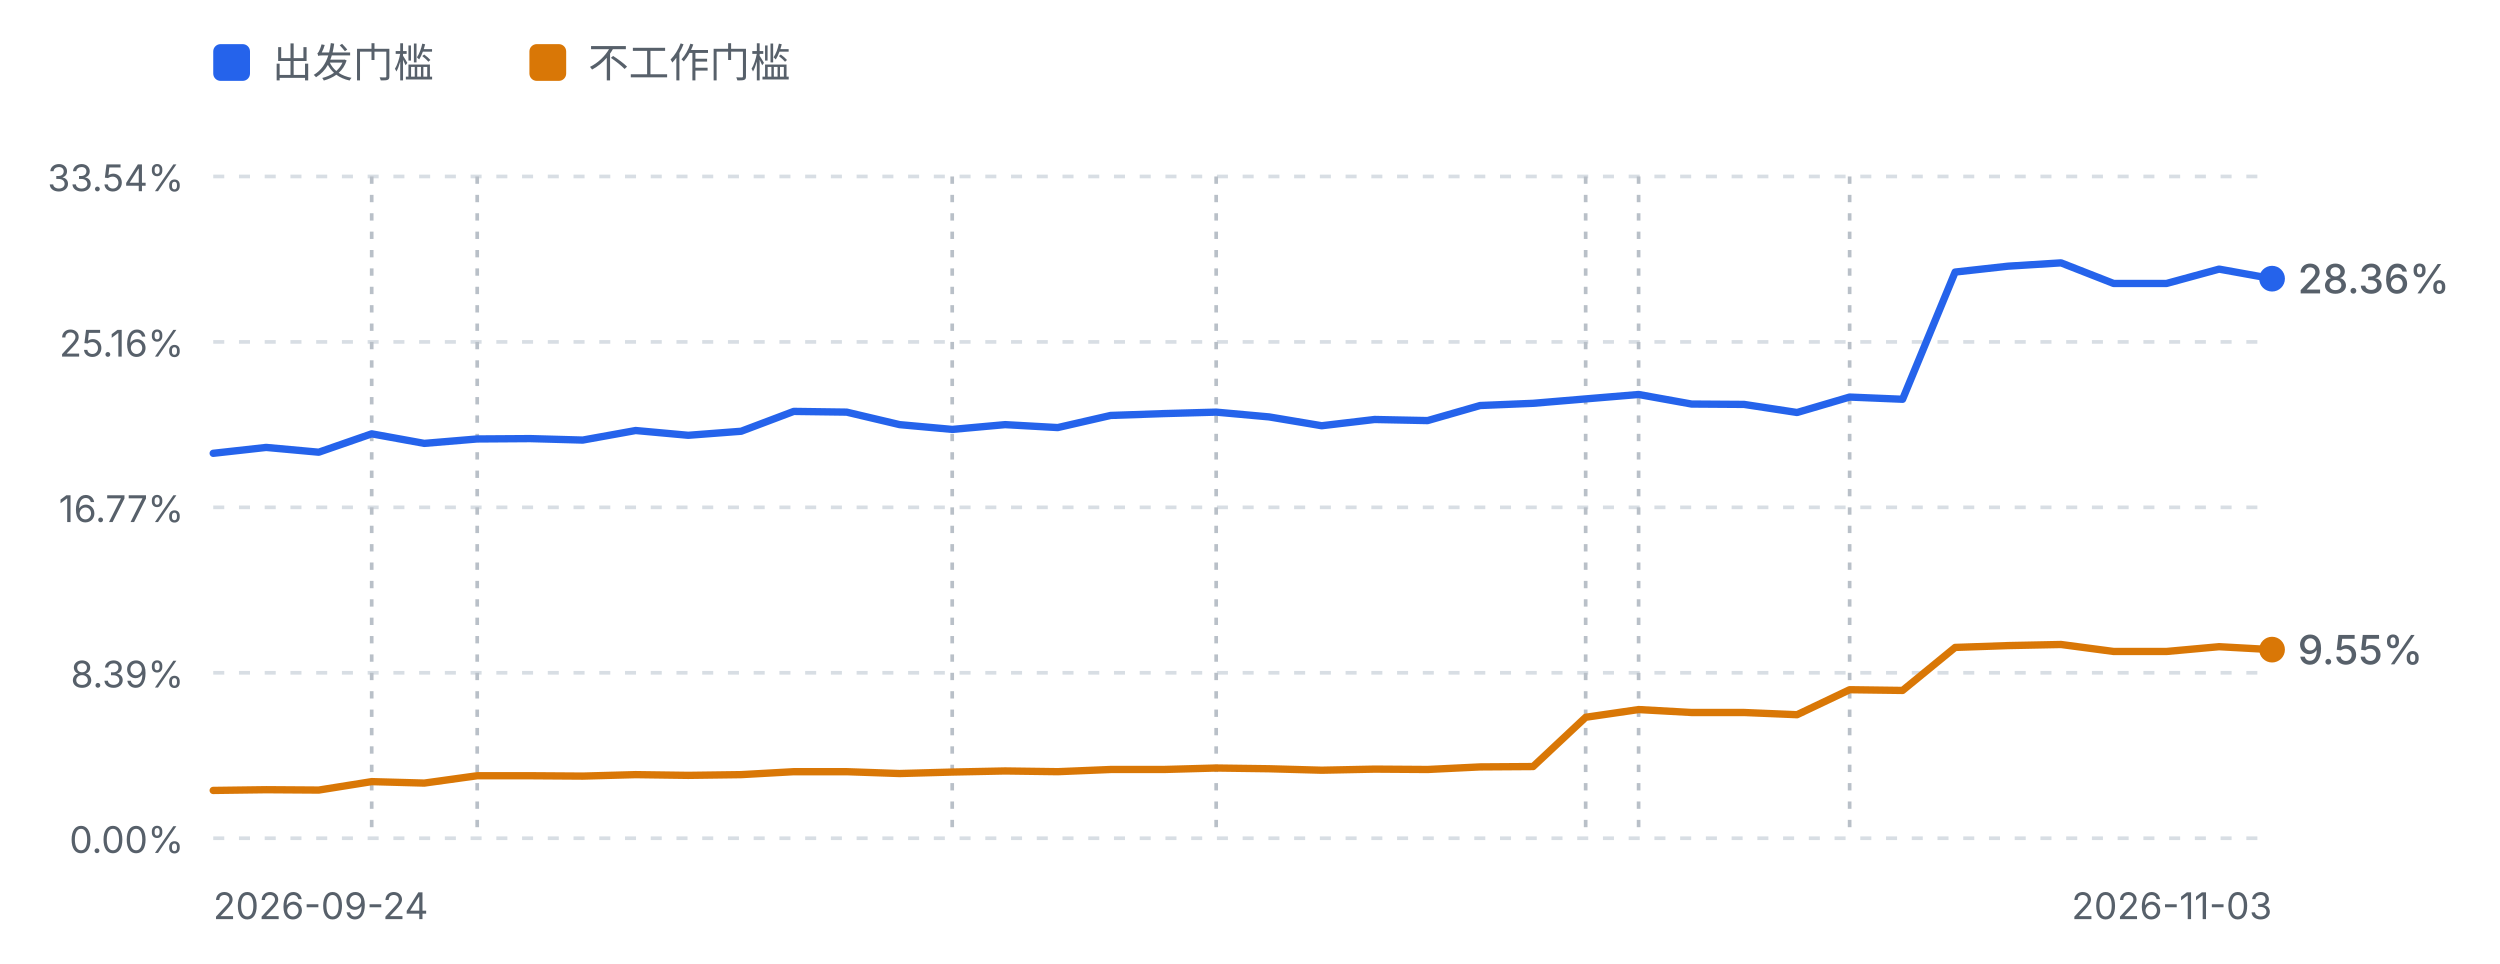
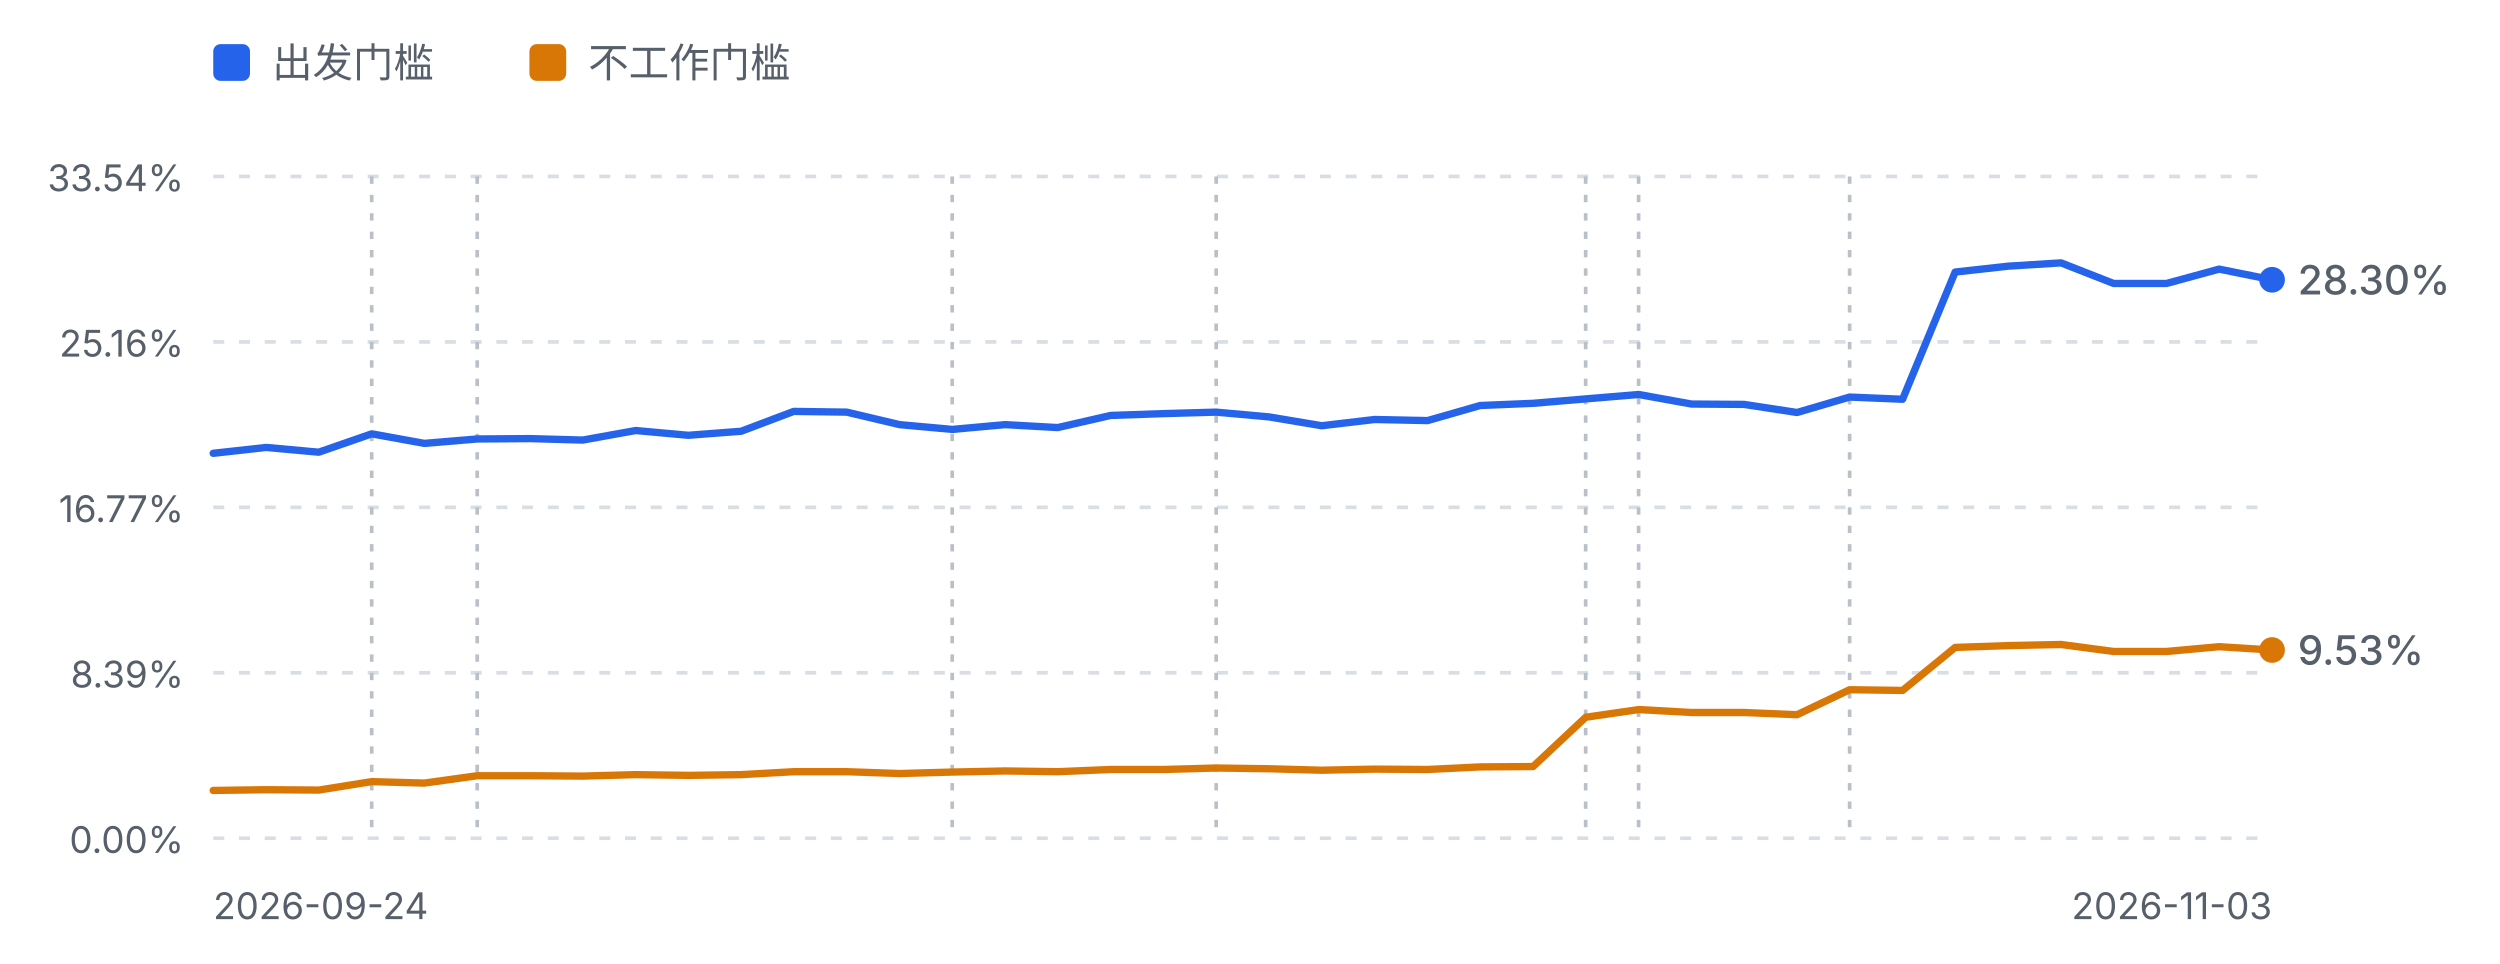
<svg xmlns="http://www.w3.org/2000/svg" viewBox="0 0 680 262" width="680" height="262" role="img" aria-label="进度曲线：出发门槛与不工作门槛">
  <defs>
    <style>
      .fg-muted { fill: #57606a; font-family: ui-sans-serif, system-ui, -apple-system, "Segoe UI", sans-serif; }
      .grid { stroke: #d8dee4; stroke-width: 1; stroke-dasharray: 3 4; }
      .mark { stroke: #b9c0c8; stroke-width: 1; stroke-dasharray: 2 3; }
      .line-dep { fill: none; stroke: #2563eb; stroke-width: 2; stroke-linejoin: round; stroke-linecap: round; }
      .line-fire { fill: none; stroke: #d97706; stroke-width: 2; stroke-linejoin: round; stroke-linecap: round; }
      @media (prefers-color-scheme: dark) {
        .fg-muted { fill: #8b949e; }
        .grid { stroke: #30363d; }
        .mark { stroke: #4d545c; }
        .line-dep { stroke: #60a5fa; }
        .line-fire { stroke: #f0b429; }
      }
    </style>
  </defs>
  <rect x="58" y="12" width="10" height="10" rx="2" fill="#2563eb" />
  <text class="fg-muted" x="74" y="21" font-size="11">出发门槛</text>
  <rect x="144" y="12" width="10" height="10" rx="2" fill="#d97706" />
  <text class="fg-muted" x="160" y="21" font-size="11">不工作门槛</text>
  <line class="grid" x1="58" y1="48.0" x2="618" y2="48.0" />
  <text class="fg-muted" x="50" y="52.0" text-anchor="end" font-size="10">33.54%</text>
  <line class="grid" x1="58" y1="93.0" x2="618" y2="93.0" />
  <text class="fg-muted" x="50" y="97.0" text-anchor="end" font-size="10">25.16%</text>
  <line class="grid" x1="58" y1="138.0" x2="618" y2="138.0" />
  <text class="fg-muted" x="50" y="142.0" text-anchor="end" font-size="10">16.77%</text>
  <line class="grid" x1="58" y1="183.0" x2="618" y2="183.0" />
  <text class="fg-muted" x="50" y="187.0" text-anchor="end" font-size="10">8.39%</text>
  <line class="grid" x1="58" y1="228.0" x2="618" y2="228.0" />
  <text class="fg-muted" x="50" y="232.0" text-anchor="end" font-size="10">0.00%</text>
  <line class="mark" x1="101.1" y1="48" x2="101.1" y2="228.0" />
  <line class="mark" x1="129.8" y1="48" x2="129.8" y2="228.0" />
  <line class="mark" x1="259.0" y1="48" x2="259.0" y2="228.0" />
  <line class="mark" x1="330.8" y1="48" x2="330.8" y2="228.0" />
  <line class="mark" x1="431.3" y1="48" x2="431.3" y2="228.0" />
  <line class="mark" x1="445.7" y1="48" x2="445.7" y2="228.0" />
  <line class="mark" x1="503.1" y1="48" x2="503.1" y2="228.0" />
-   <path d="M58.0,123.3 L72.4,121.7 L86.7,123.0 L101.1,118.0 L115.4,120.6 L129.8,119.4 L144.2,119.3 L158.5,119.7 L172.9,117.1 L187.2,118.4 L201.6,117.3 L215.9,111.9 L230.3,112.1 L244.7,115.5 L259.0,116.8 L273.4,115.5 L287.7,116.3 L302.1,113.0 L316.5,112.5 L330.8,112.1 L345.2,113.4 L359.5,115.8 L373.9,114.1 L388.3,114.4 L402.6,110.3 L417.0,109.7 L431.3,108.5 L445.7,107.3 L460.1,109.9 L474.4,110.0 L488.8,112.2 L503.1,108.0 L517.5,108.6 L531.8,74.0 L546.2,72.4 L560.6,71.5 L574.9,77.1 L589.3,77.1 L603.6,73.2 L618.0,75.8" class="line-dep" />
-   <path d="M58.0,215.0 L72.4,214.8 L86.7,214.9 L101.1,212.6 L115.4,213.0 L129.8,211.0 L144.2,211.0 L158.5,211.1 L172.9,210.7 L187.2,210.9 L201.6,210.7 L215.9,209.9 L230.3,209.9 L244.7,210.4 L259.0,210.0 L273.4,209.7 L287.7,209.9 L302.1,209.3 L316.5,209.3 L330.8,208.9 L345.2,209.1 L359.5,209.5 L373.9,209.2 L388.3,209.3 L402.6,208.6 L417.0,208.5 L431.3,195.1 L445.7,193.0 L460.1,193.8 L474.4,193.8 L488.8,194.4 L503.1,187.6 L517.5,187.8 L531.8,176.1 L546.2,175.6 L560.6,175.3 L574.9,177.2 L589.3,177.2 L603.6,175.9 L618.0,176.7" class="line-fire" />
-   <circle cx="618.0" cy="176.7" r="3.5" fill="#d97706" />
-   <text class="fg-muted" x="625.0" y="180.7" font-size="11" font-weight="500" fill="#d97706">9.55%</text>
-   <circle cx="618.0" cy="75.8" r="3.5" fill="#2563eb" />
-   <text class="fg-muted" x="625.0" y="79.8" font-size="11" font-weight="500" fill="#2563eb">28.36%</text>
+   <path d="M58.0,123.3 L72.4,121.7 L86.7,123.0 L101.1,118.0 L115.4,120.6 L129.8,119.4 L144.2,119.3 L158.5,119.7 L172.9,117.1 L187.2,118.4 L201.6,117.3 L215.9,111.9 L230.3,112.1 L244.7,115.5 L259.0,116.8 L273.4,115.5 L287.7,116.3 L302.1,113.0 L316.5,112.5 L330.8,112.1 L345.2,113.4 L359.5,115.8 L373.9,114.1 L388.3,114.4 L402.6,110.3 L417.0,109.7 L431.3,108.5 L445.7,107.3 L460.1,109.9 L474.4,110.0 L488.8,112.2 L503.1,108.0 L517.5,108.6 L531.8,74.0 L546.2,72.4 L560.6,71.5 L574.9,77.1 L589.3,77.1 L603.6,73.2 L618.0,76.1" class="line-dep" />
+   <path d="M58.0,215.0 L72.4,214.8 L86.7,214.9 L101.1,212.6 L115.4,213.0 L129.8,211.0 L144.2,211.0 L158.5,211.1 L172.9,210.7 L187.2,210.9 L201.6,210.7 L215.9,209.9 L230.3,209.9 L244.7,210.4 L259.0,210.0 L273.4,209.7 L287.7,209.9 L302.1,209.3 L316.5,209.3 L330.8,208.9 L345.2,209.1 L359.5,209.5 L373.9,209.2 L388.3,209.3 L402.6,208.6 L417.0,208.5 L431.3,195.1 L445.7,193.0 L460.1,193.8 L474.4,193.8 L488.8,194.4 L503.1,187.6 L517.5,187.8 L531.8,176.1 L546.2,175.6 L560.6,175.3 L574.9,177.2 L589.3,177.2 L603.6,175.9 L618.0,176.8" class="line-fire" />
+   <circle cx="618.0" cy="176.8" r="3.5" fill="#d97706" />
+   <text class="fg-muted" x="625.0" y="180.8" font-size="11" font-weight="500" fill="#d97706">9.53%</text>
+   <circle cx="618.0" cy="76.1" r="3.5" fill="#2563eb" />
+   <text class="fg-muted" x="625.0" y="80.1" font-size="11" font-weight="500" fill="#2563eb">28.30%</text>
  <text class="fg-muted" x="58" y="250" font-size="10">2026-09-24</text>
  <text class="fg-muted" x="618" y="250" text-anchor="end" font-size="10">2026-11-03</text>
</svg>
